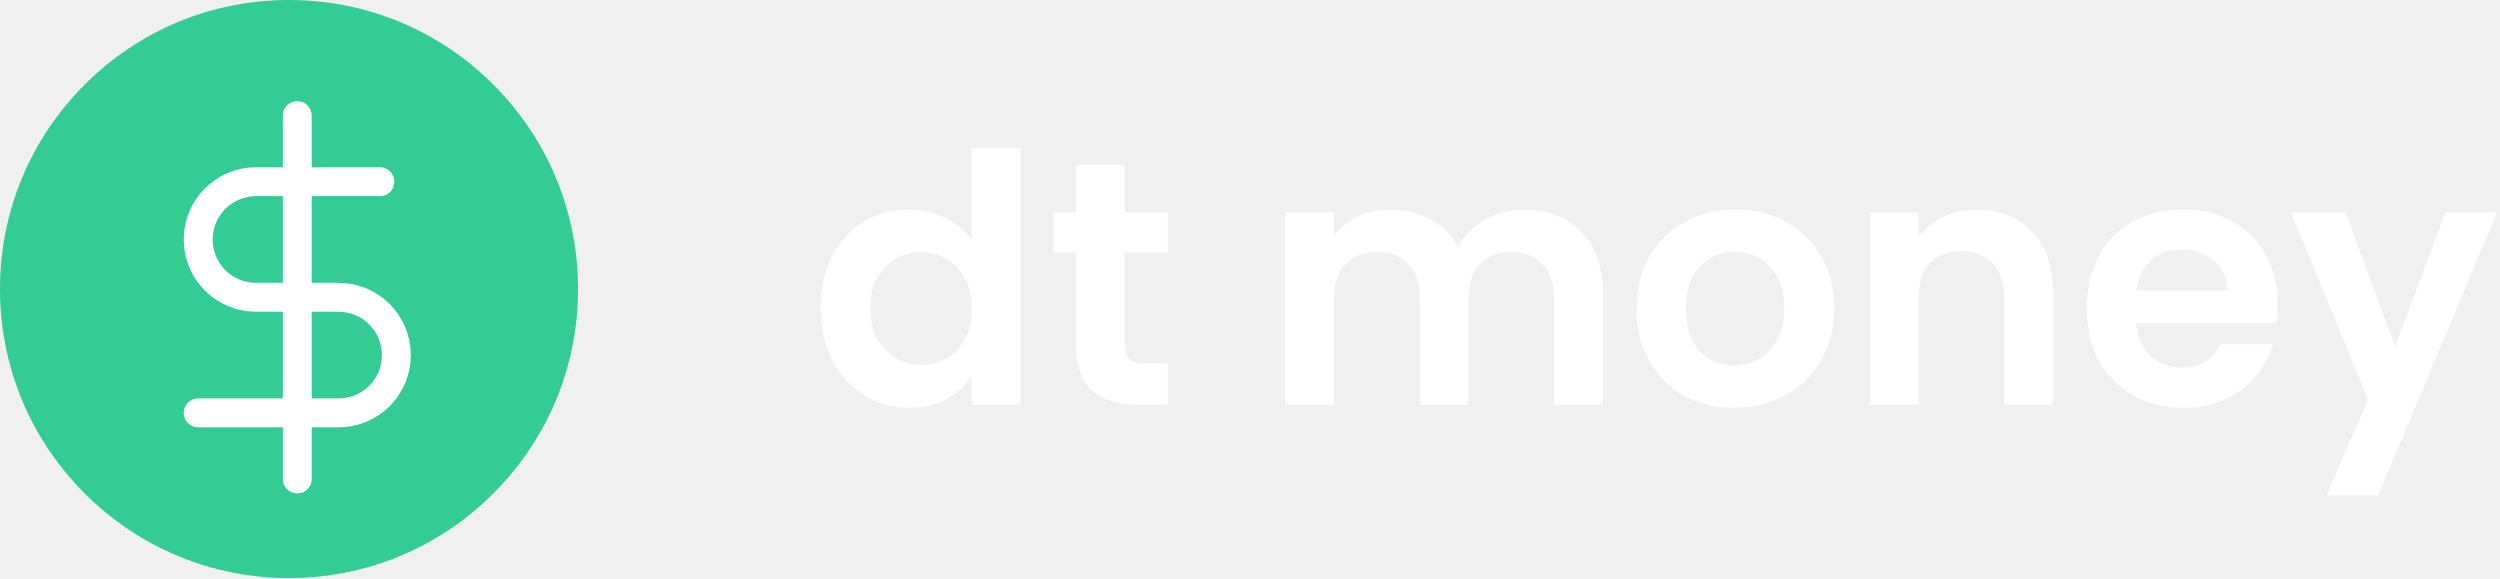
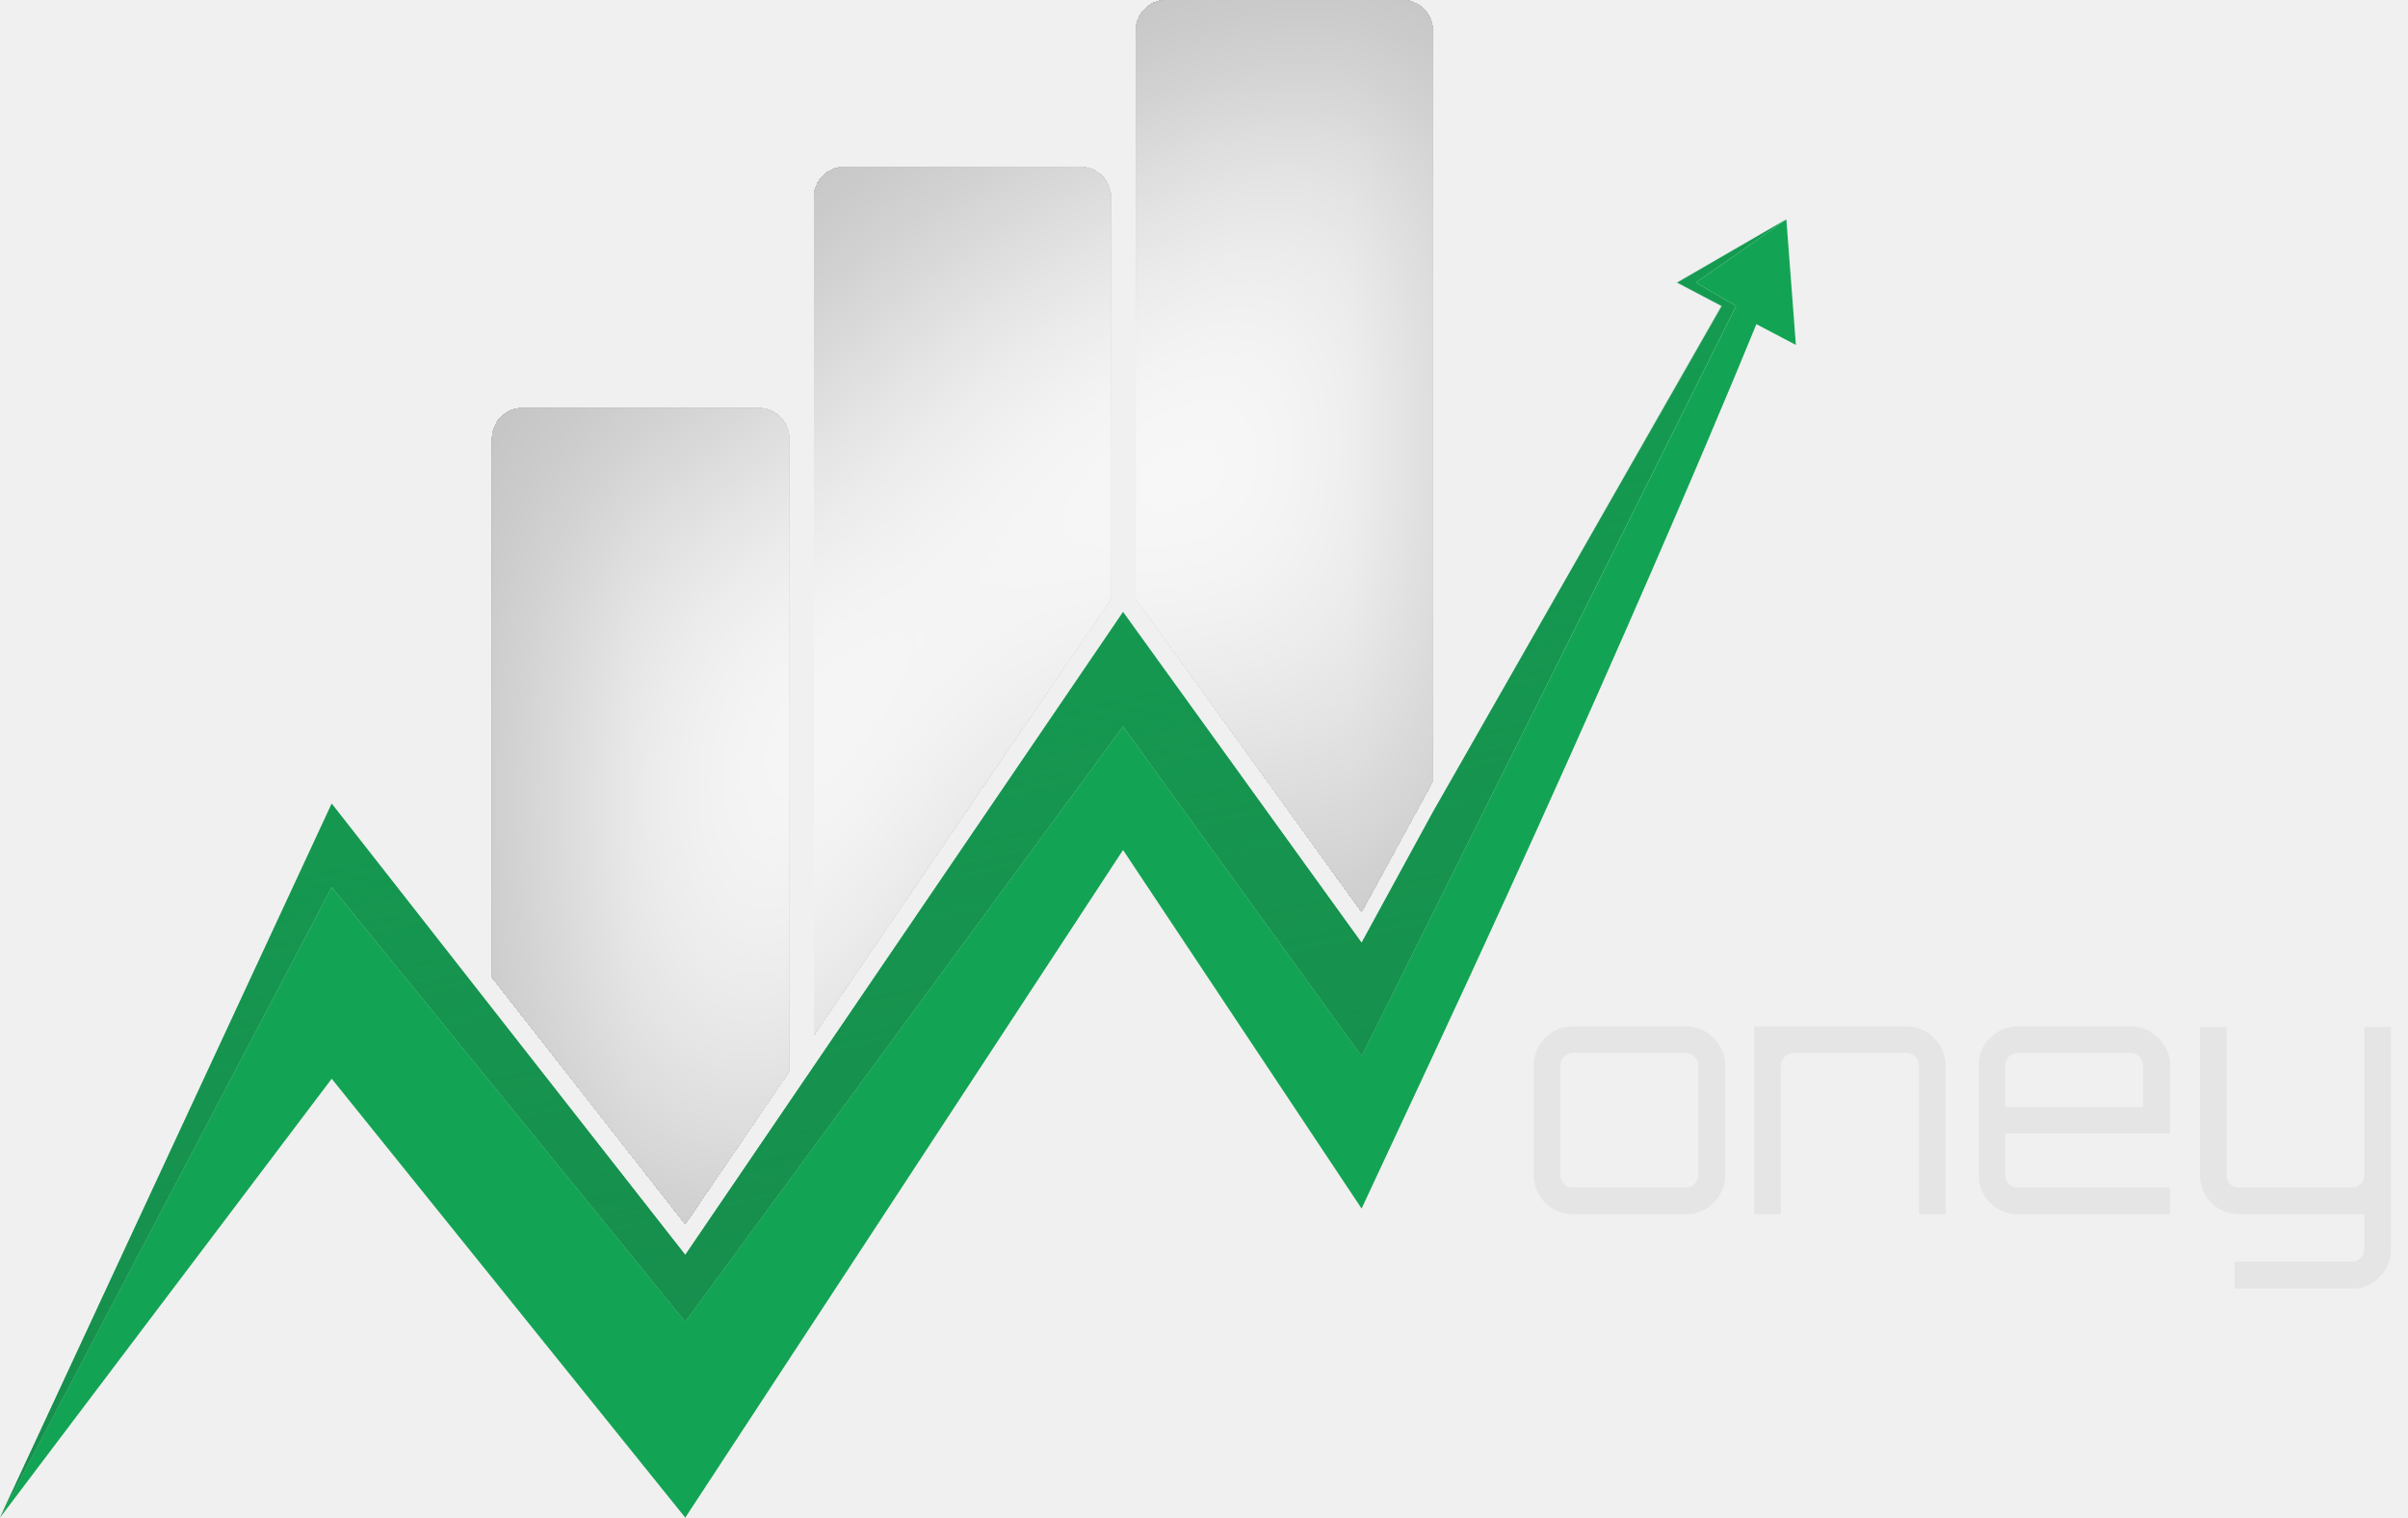
- <svg xmlns="http://www.w3.org/2000/svg" width="173" height="40" viewBox="0 0 173 40" fill="none">
-   <path d="M56.792 21.304C56.792 19.96 57.056 18.768 57.584 17.728C58.128 16.688 58.864 15.888 59.792 15.328C60.72 14.768 61.752 14.488 62.888 14.488C63.752 14.488 64.576 14.68 65.36 15.064C66.144 15.432 66.768 15.928 67.232 16.552V10.24H70.64V28H67.232V26.032C66.816 26.688 66.232 27.216 65.48 27.616C64.728 28.016 63.856 28.216 62.864 28.216C61.744 28.216 60.72 27.928 59.792 27.352C58.864 26.776 58.128 25.968 57.584 24.928C57.056 23.872 56.792 22.664 56.792 21.304ZM67.256 21.352C67.256 20.536 67.096 19.84 66.776 19.264C66.456 18.672 66.024 18.224 65.48 17.92C64.936 17.6 64.352 17.44 63.728 17.44C63.104 17.44 62.528 17.592 62 17.896C61.472 18.2 61.04 18.648 60.704 19.24C60.384 19.816 60.224 20.504 60.224 21.304C60.224 22.104 60.384 22.808 60.704 23.416C61.04 24.008 61.472 24.464 62 24.784C62.544 25.104 63.12 25.264 63.728 25.264C64.352 25.264 64.936 25.112 65.48 24.808C66.024 24.488 66.456 24.04 66.776 23.464C67.096 22.872 67.256 22.168 67.256 21.352Z" fill="white" />
-   <path d="M77.834 17.464V23.896C77.834 24.344 77.938 24.672 78.146 24.88C78.37 25.072 78.738 25.168 79.25 25.168H80.81V28H78.698C75.866 28 74.45 26.624 74.45 23.872V17.464H72.866V14.704H74.45V11.416H77.834V14.704H80.81V17.464H77.834Z" fill="white" />
-   <path d="M105.457 14.512C107.089 14.512 108.401 15.016 109.393 16.024C110.401 17.016 110.905 18.408 110.905 20.2V28H107.545V20.656C107.545 19.616 107.281 18.824 106.753 18.28C106.225 17.72 105.505 17.44 104.593 17.44C103.681 17.44 102.953 17.72 102.409 18.28C101.881 18.824 101.617 19.616 101.617 20.656V28H98.257V20.656C98.257 19.616 97.993 18.824 97.465 18.28C96.937 17.72 96.217 17.44 95.305 17.44C94.377 17.44 93.641 17.72 93.097 18.28C92.569 18.824 92.305 19.616 92.305 20.656V28H88.945V14.704H92.305V16.312C92.737 15.752 93.289 15.312 93.961 14.992C94.649 14.672 95.401 14.512 96.217 14.512C97.257 14.512 98.185 14.736 99.001 15.184C99.817 15.616 100.449 16.24 100.897 17.056C101.329 16.288 101.953 15.672 102.769 15.208C103.601 14.744 104.497 14.512 105.457 14.512Z" fill="white" />
-   <path d="M119.997 28.216C118.717 28.216 117.565 27.936 116.541 27.376C115.517 26.8 114.709 25.992 114.117 24.952C113.541 23.912 113.253 22.712 113.253 21.352C113.253 19.992 113.549 18.792 114.141 17.752C114.749 16.712 115.573 15.912 116.613 15.352C117.653 14.776 118.813 14.488 120.093 14.488C121.373 14.488 122.533 14.776 123.573 15.352C124.613 15.912 125.429 16.712 126.021 17.752C126.629 18.792 126.933 19.992 126.933 21.352C126.933 22.712 126.621 23.912 125.997 24.952C125.389 25.992 124.557 26.8 123.501 27.376C122.461 27.936 121.293 28.216 119.997 28.216ZM119.997 25.288C120.605 25.288 121.173 25.144 121.701 24.856C122.245 24.552 122.677 24.104 122.997 23.512C123.317 22.92 123.477 22.2 123.477 21.352C123.477 20.088 123.141 19.12 122.469 18.448C121.813 17.76 121.005 17.416 120.045 17.416C119.085 17.416 118.277 17.76 117.621 18.448C116.981 19.12 116.661 20.088 116.661 21.352C116.661 22.616 116.973 23.592 117.597 24.28C118.237 24.952 119.037 25.288 119.997 25.288Z" fill="white" />
-   <path d="M136.766 14.512C138.35 14.512 139.63 15.016 140.606 16.024C141.582 17.016 142.07 18.408 142.07 20.2V28H138.71V20.656C138.71 19.6 138.446 18.792 137.918 18.232C137.39 17.656 136.67 17.368 135.758 17.368C134.83 17.368 134.094 17.656 133.55 18.232C133.022 18.792 132.758 19.6 132.758 20.656V28H129.398V14.704H132.758V16.36C133.206 15.784 133.774 15.336 134.462 15.016C135.166 14.68 135.934 14.512 136.766 14.512Z" fill="white" />
-   <path d="M157.625 21.064C157.625 21.544 157.593 21.976 157.529 22.36H147.809C147.889 23.32 148.225 24.072 148.817 24.616C149.409 25.16 150.137 25.432 151.001 25.432C152.249 25.432 153.137 24.896 153.665 23.824H157.289C156.905 25.104 156.169 26.16 155.081 26.992C153.993 27.808 152.657 28.216 151.073 28.216C149.793 28.216 148.641 27.936 147.617 27.376C146.609 26.8 145.817 25.992 145.241 24.952C144.681 23.912 144.401 22.712 144.401 21.352C144.401 19.976 144.681 18.768 145.241 17.728C145.801 16.688 146.585 15.888 147.593 15.328C148.601 14.768 149.761 14.488 151.073 14.488C152.337 14.488 153.465 14.76 154.457 15.304C155.465 15.848 156.241 16.624 156.785 17.632C157.345 18.624 157.625 19.768 157.625 21.064ZM154.145 20.104C154.129 19.24 153.817 18.552 153.209 18.04C152.601 17.512 151.857 17.248 150.977 17.248C150.145 17.248 149.441 17.504 148.865 18.016C148.305 18.512 147.961 19.208 147.833 20.104H154.145Z" fill="white" />
-   <path d="M172.798 14.704L164.566 34.288H160.99L163.87 27.664L158.542 14.704H162.31L165.742 23.992L169.222 14.704H172.798Z" fill="white" />
-   <path d="M34.142 5.858C30.365 2.08 25.342 0 20 0C14.658 0 9.635 2.08 5.858 5.858C2.08 9.635 0 14.658 0 20C0 25.342 2.08 30.365 5.858 34.142C9.635 37.92 14.658 40 20 40C25.342 40 30.365 37.92 34.142 34.142C37.92 30.365 40 25.342 40 20C40 14.658 37.92 9.635 34.142 5.858Z" fill="#33CC95" />
-   <g clip-path="url(#clip0)">
-     <path d="M20.571 8V33.143" stroke="white" stroke-width="2" stroke-linecap="round" stroke-linejoin="round" />
-     <path d="M26.286 12.571H17.714C16.653 12.571 15.636 12.993 14.886 13.743C14.136 14.493 13.714 15.511 13.714 16.571C13.714 17.632 14.136 18.65 14.886 19.4C15.636 20.15 16.653 20.571 17.714 20.571H23.429C24.489 20.571 25.507 20.993 26.257 21.743C27.007 22.493 27.429 23.511 27.429 24.571C27.429 25.632 27.007 26.65 26.257 27.4C25.507 28.15 24.489 28.571 23.429 28.571H13.714" stroke="white" stroke-width="2" stroke-linecap="round" stroke-linejoin="round" />
+ <svg xmlns="http://www.w3.org/2000/svg" width="119" height="75" viewBox="0 0 119 75" fill="none">
+   <path d="M77.736 60C77.203 60 76.744 59.813 76.36 59.44C75.987 59.056 75.8 58.597 75.8 58.064V52.656C75.8 52.123 75.987 51.669 76.36 51.296C76.744 50.912 77.203 50.72 77.736 50.72H83.304C83.848 50.72 84.307 50.912 84.68 51.296C85.064 51.669 85.256 52.123 85.256 52.656V58.064C85.256 58.597 85.064 59.056 84.68 59.44C84.307 59.813 83.848 60 83.304 60H77.736ZM77.736 58.688H83.304C83.475 58.688 83.619 58.629 83.736 58.512C83.864 58.384 83.928 58.235 83.928 58.064V52.656C83.928 52.485 83.864 52.341 83.736 52.224C83.619 52.096 83.475 52.032 83.304 52.032H77.736C77.566 52.032 77.416 52.096 77.288 52.224C77.171 52.341 77.112 52.485 77.112 52.656V58.064C77.112 58.235 77.171 58.384 77.288 58.512C77.416 58.629 77.566 58.688 77.736 58.688ZM86.692 60V50.72H94.212C94.746 50.72 95.199 50.912 95.572 51.296C95.956 51.669 96.148 52.123 96.148 52.656V60H94.836V52.656C94.836 52.485 94.772 52.341 94.644 52.224C94.527 52.096 94.383 52.032 94.212 52.032H88.644C88.474 52.032 88.324 52.096 88.196 52.224C88.068 52.341 88.004 52.485 88.004 52.656V60H86.692ZM99.721 60C99.187 60 98.729 59.813 98.345 59.44C97.971 59.056 97.785 58.597 97.785 58.064V52.656C97.785 52.123 97.971 51.669 98.345 51.296C98.729 50.912 99.187 50.72 99.721 50.72H105.289C105.833 50.72 106.291 50.912 106.665 51.296C107.049 51.669 107.241 52.123 107.241 52.656V56.016H99.097V58.064C99.097 58.235 99.155 58.384 99.273 58.512C99.401 58.629 99.55 58.688 99.721 58.688H107.241V60H99.721ZM99.097 54.704H105.913V52.656C105.913 52.485 105.849 52.341 105.721 52.224C105.603 52.096 105.459 52.032 105.289 52.032H99.721C99.55 52.032 99.401 52.096 99.273 52.224C99.155 52.341 99.097 52.485 99.097 52.656V54.704ZM110.431 63.68V62.352H116.223C116.394 62.352 116.538 62.288 116.655 62.16C116.783 62.043 116.847 61.899 116.847 61.728V60H110.655C110.122 60 109.663 59.813 109.279 59.44C108.906 59.056 108.719 58.597 108.719 58.064V50.752H110.031V58.064C110.031 58.235 110.09 58.384 110.207 58.512C110.335 58.629 110.484 58.688 110.655 58.688H116.223C116.394 58.688 116.538 58.629 116.655 58.512C116.783 58.384 116.847 58.235 116.847 58.064V50.752H118.159V61.728C118.159 62.272 117.972 62.731 117.599 63.104C117.226 63.488 116.767 63.68 116.223 63.68H110.431Z" fill="#E5E5E5" />
+   <g filter="url(#filter0_i)">
+     <path fill-rule="evenodd" clip-rule="evenodd" d="M24.317 21.69C24.317 20.847 25.001 20.163 25.846 20.163H37.469C38.313 20.163 38.998 20.847 38.998 21.69V52.951L33.865 60.489L24.317 48.301V21.69Z" fill="white" />
+     <path fill-rule="evenodd" clip-rule="evenodd" d="M40.222 9.776C40.222 8.932 40.907 8.248 41.751 8.248H53.374C54.218 8.248 54.903 8.932 54.903 9.776V29.593L40.222 51.154V9.776Z" fill="white" />
+     <path d="M56.127 1.527C56.127 0.684 56.812 0 57.656 0H69.279C70.124 0 70.808 0.684 70.808 1.527V38.608L67.288 45.061L56.127 29.586V1.527Z" fill="white" />
  </g>
+   <path fill-rule="evenodd" clip-rule="evenodd" d="M16.392 53.31L0 75L16.392 43.839L33.865 65.306L55.5 35.896L67.288 52.182L85.796 15.122L83.808 13.964L88.279 10.843L88.75 17.046L86.797 16.019C86.797 16.019 80.934 30.49 70.809 52.182C69.434 55.128 67.288 59.725 67.288 59.725L56.127 42.949L55.5 42.006L54.903 42.916L40.222 65.306L38.998 67.172L33.865 75L24.317 63.147L16.392 53.31Z" fill="#12A454" />
+   <path d="M16.392 39.715L0 75L16.392 43.839L33.865 65.306L55.5 35.896L67.288 52.182L85.796 15.122L83.808 13.964L88.279 10.843L82.89 13.964L85.092 15.122L70.809 40.136L67.288 46.589L56.127 31.114L55.5 30.244L54.903 31.12L40.222 52.681L38.998 54.478L33.865 62.016L24.317 49.829L16.392 39.715Z" fill="#12A454" />
+   <path d="M16.392 39.715L0 75L16.392 43.839L33.865 65.306L55.5 35.896L67.288 52.182L85.76 15.125L83.772 13.966L88.243 10.845L82.855 13.966L85.056 15.125L70.809 40.136L67.288 46.589L56.127 31.114L55.5 30.244L54.903 31.12L40.222 52.681L38.998 54.478L33.865 62.016L24.317 49.829L16.392 39.715Z" fill="url(#paint0_linear)" />
  <defs>
-     <clipPath id="clip0">
-       <rect width="27.429" height="27.429" fill="white" transform="translate(6.85715 6.85714)" />
-     </clipPath>
+     <filter id="filter0_i" x="24.317" y="0" width="49.492" height="63.489" filterUnits="userSpaceOnUse" color-interpolation-filters="sRGB">
+       <feFlood flood-opacity="0" result="BackgroundImageFix" />
+       <feBlend mode="normal" in="SourceGraphic" in2="BackgroundImageFix" result="shape" />
+       <feColorMatrix in="SourceAlpha" type="matrix" values="0 0 0 0 0 0 0 0 0 0 0 0 0 0 0 0 0 0 127 0" result="hardAlpha" />
+       <feOffset dx="3" dy="3" />
+       <feGaussianBlur stdDeviation="7.5" />
+       <feComposite in2="hardAlpha" operator="arithmetic" k2="-1" k3="1" />
+       <feColorMatrix type="matrix" values="0 0 0 0 0 0 0 0 0 0 0 0 0 0 0 0 0 0 0.25 0" />
+       <feBlend mode="normal" in2="shape" result="effect1_innerShadow" />
+     </filter>
+     <linearGradient id="paint0_linear" x1="46.516" y1="-8.54" x2="70.447" y2="101.896" gradientUnits="userSpaceOnUse">
+       <stop stop-color="#188B4C" stop-opacity="0" />
+       <stop offset="0.721" stop-color="#188B4C" />
+     </linearGradient>
  </defs>
</svg>
